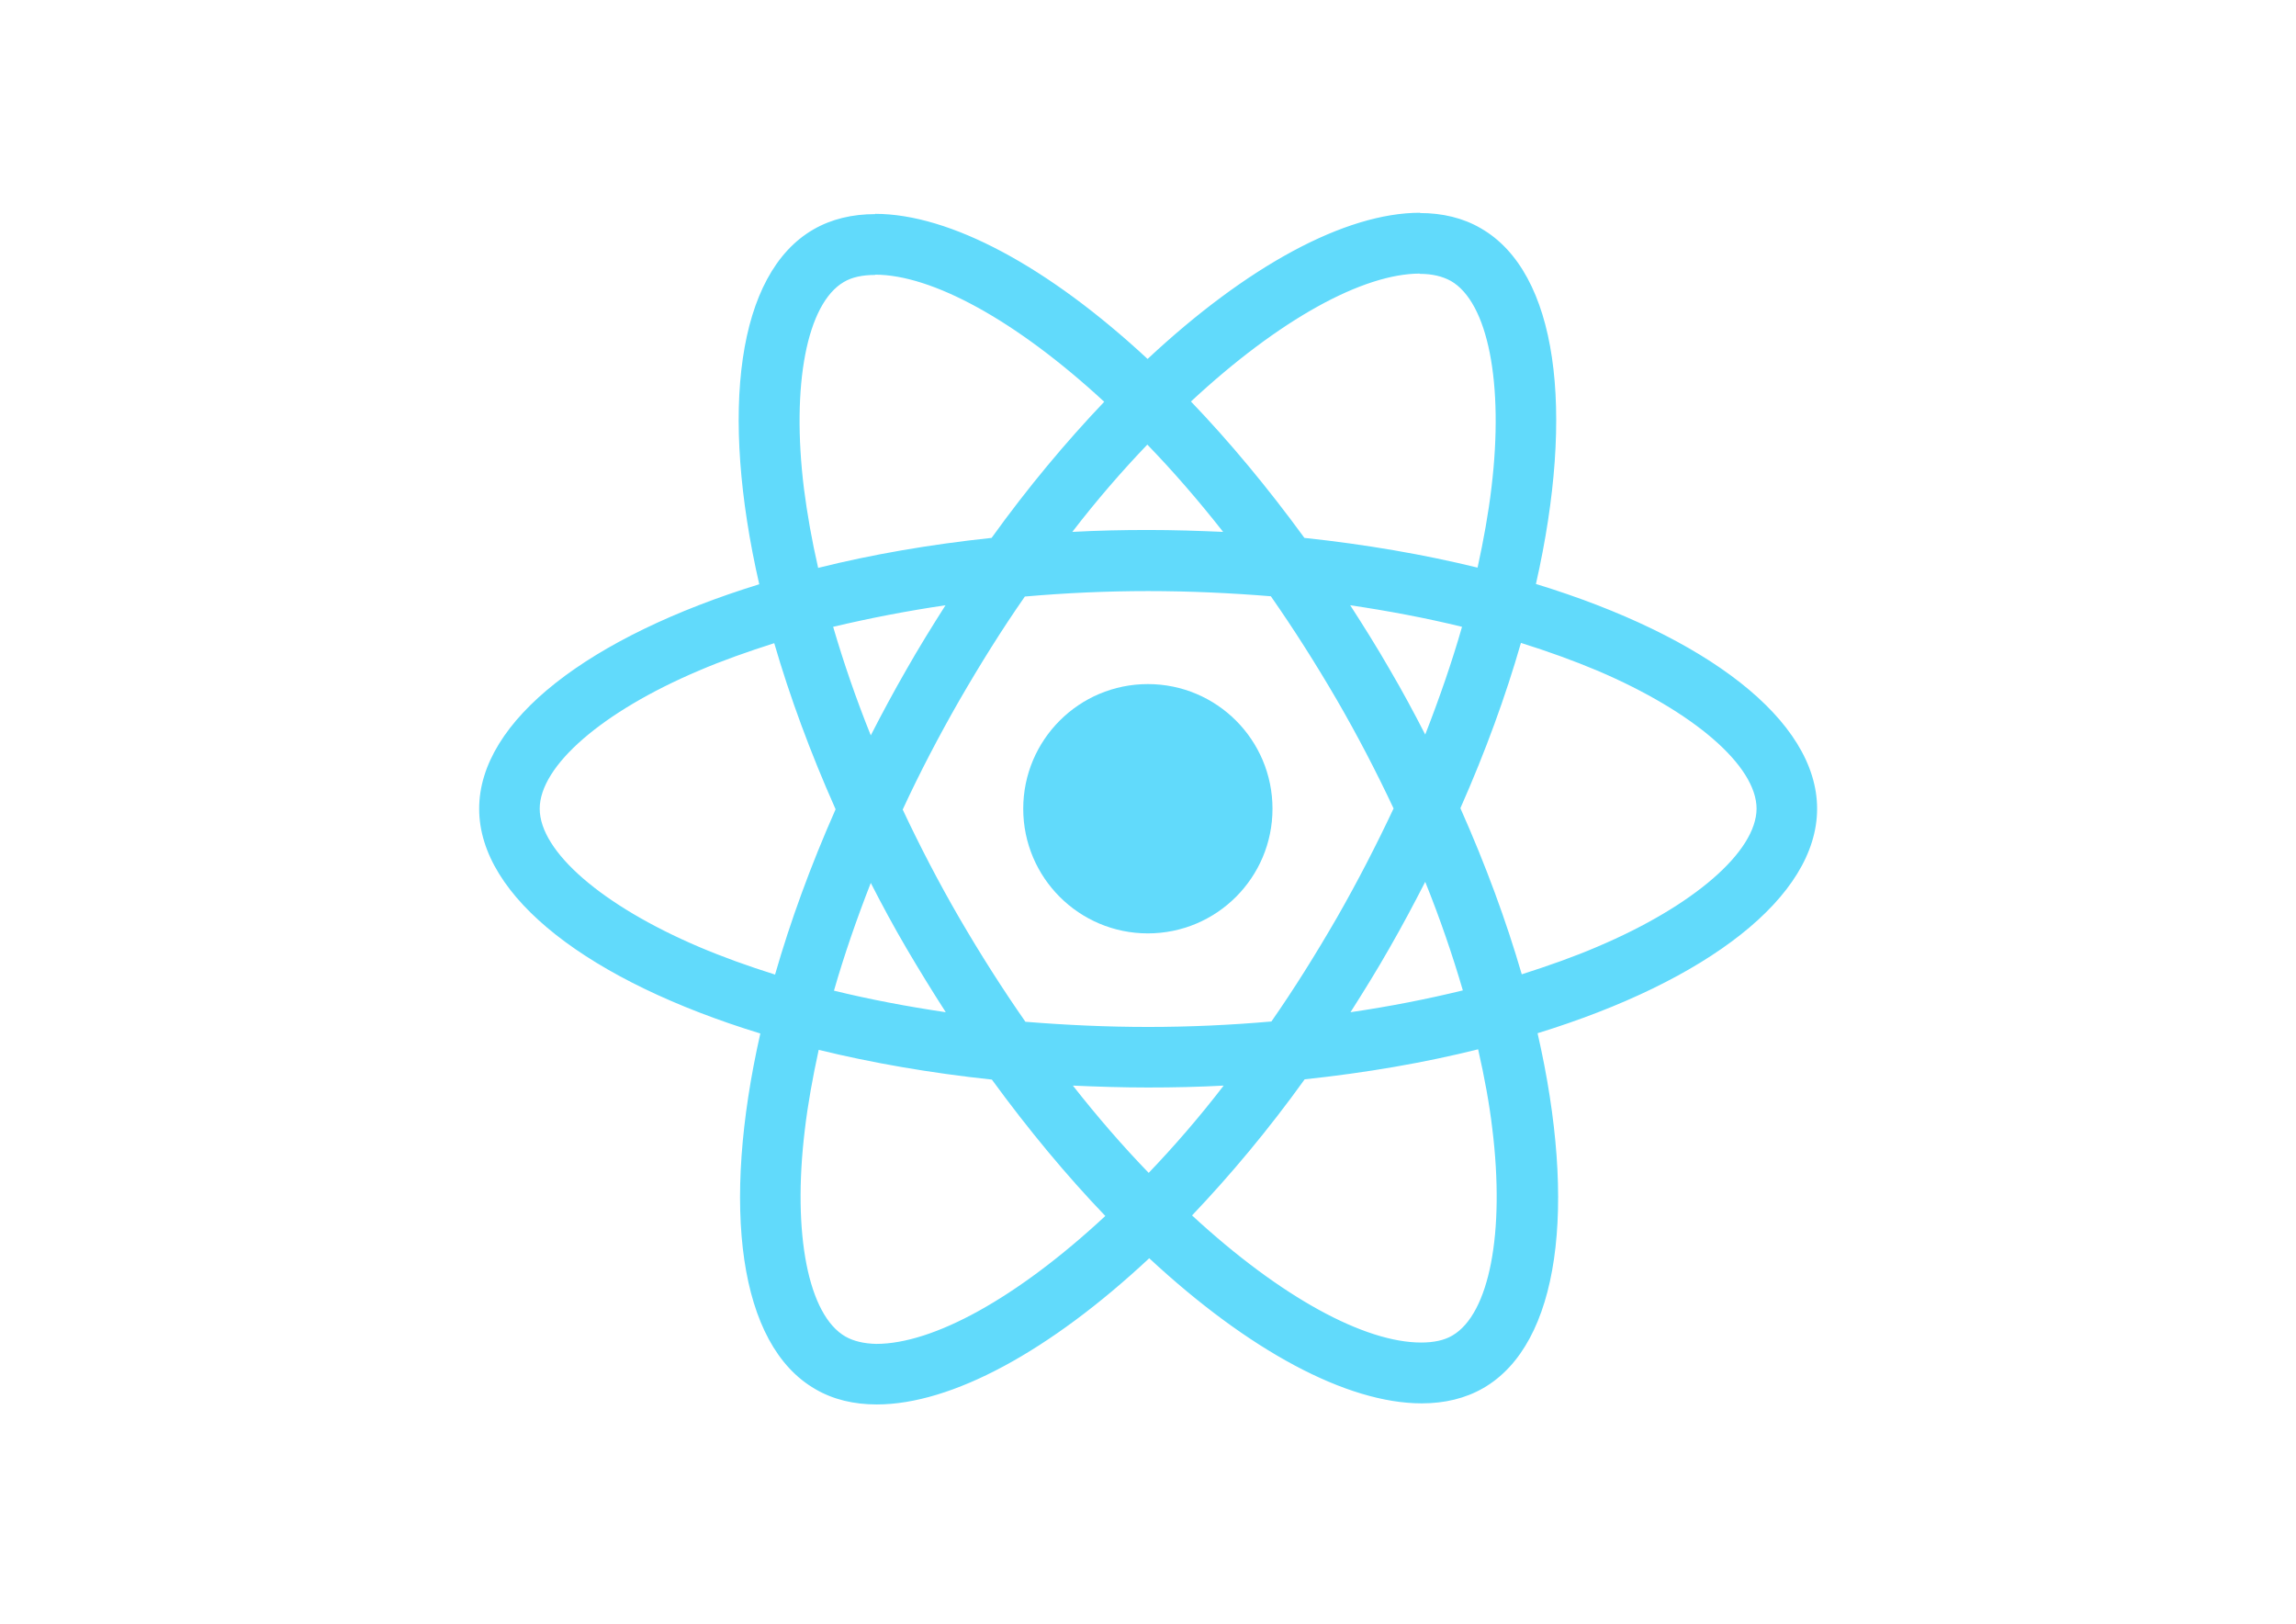
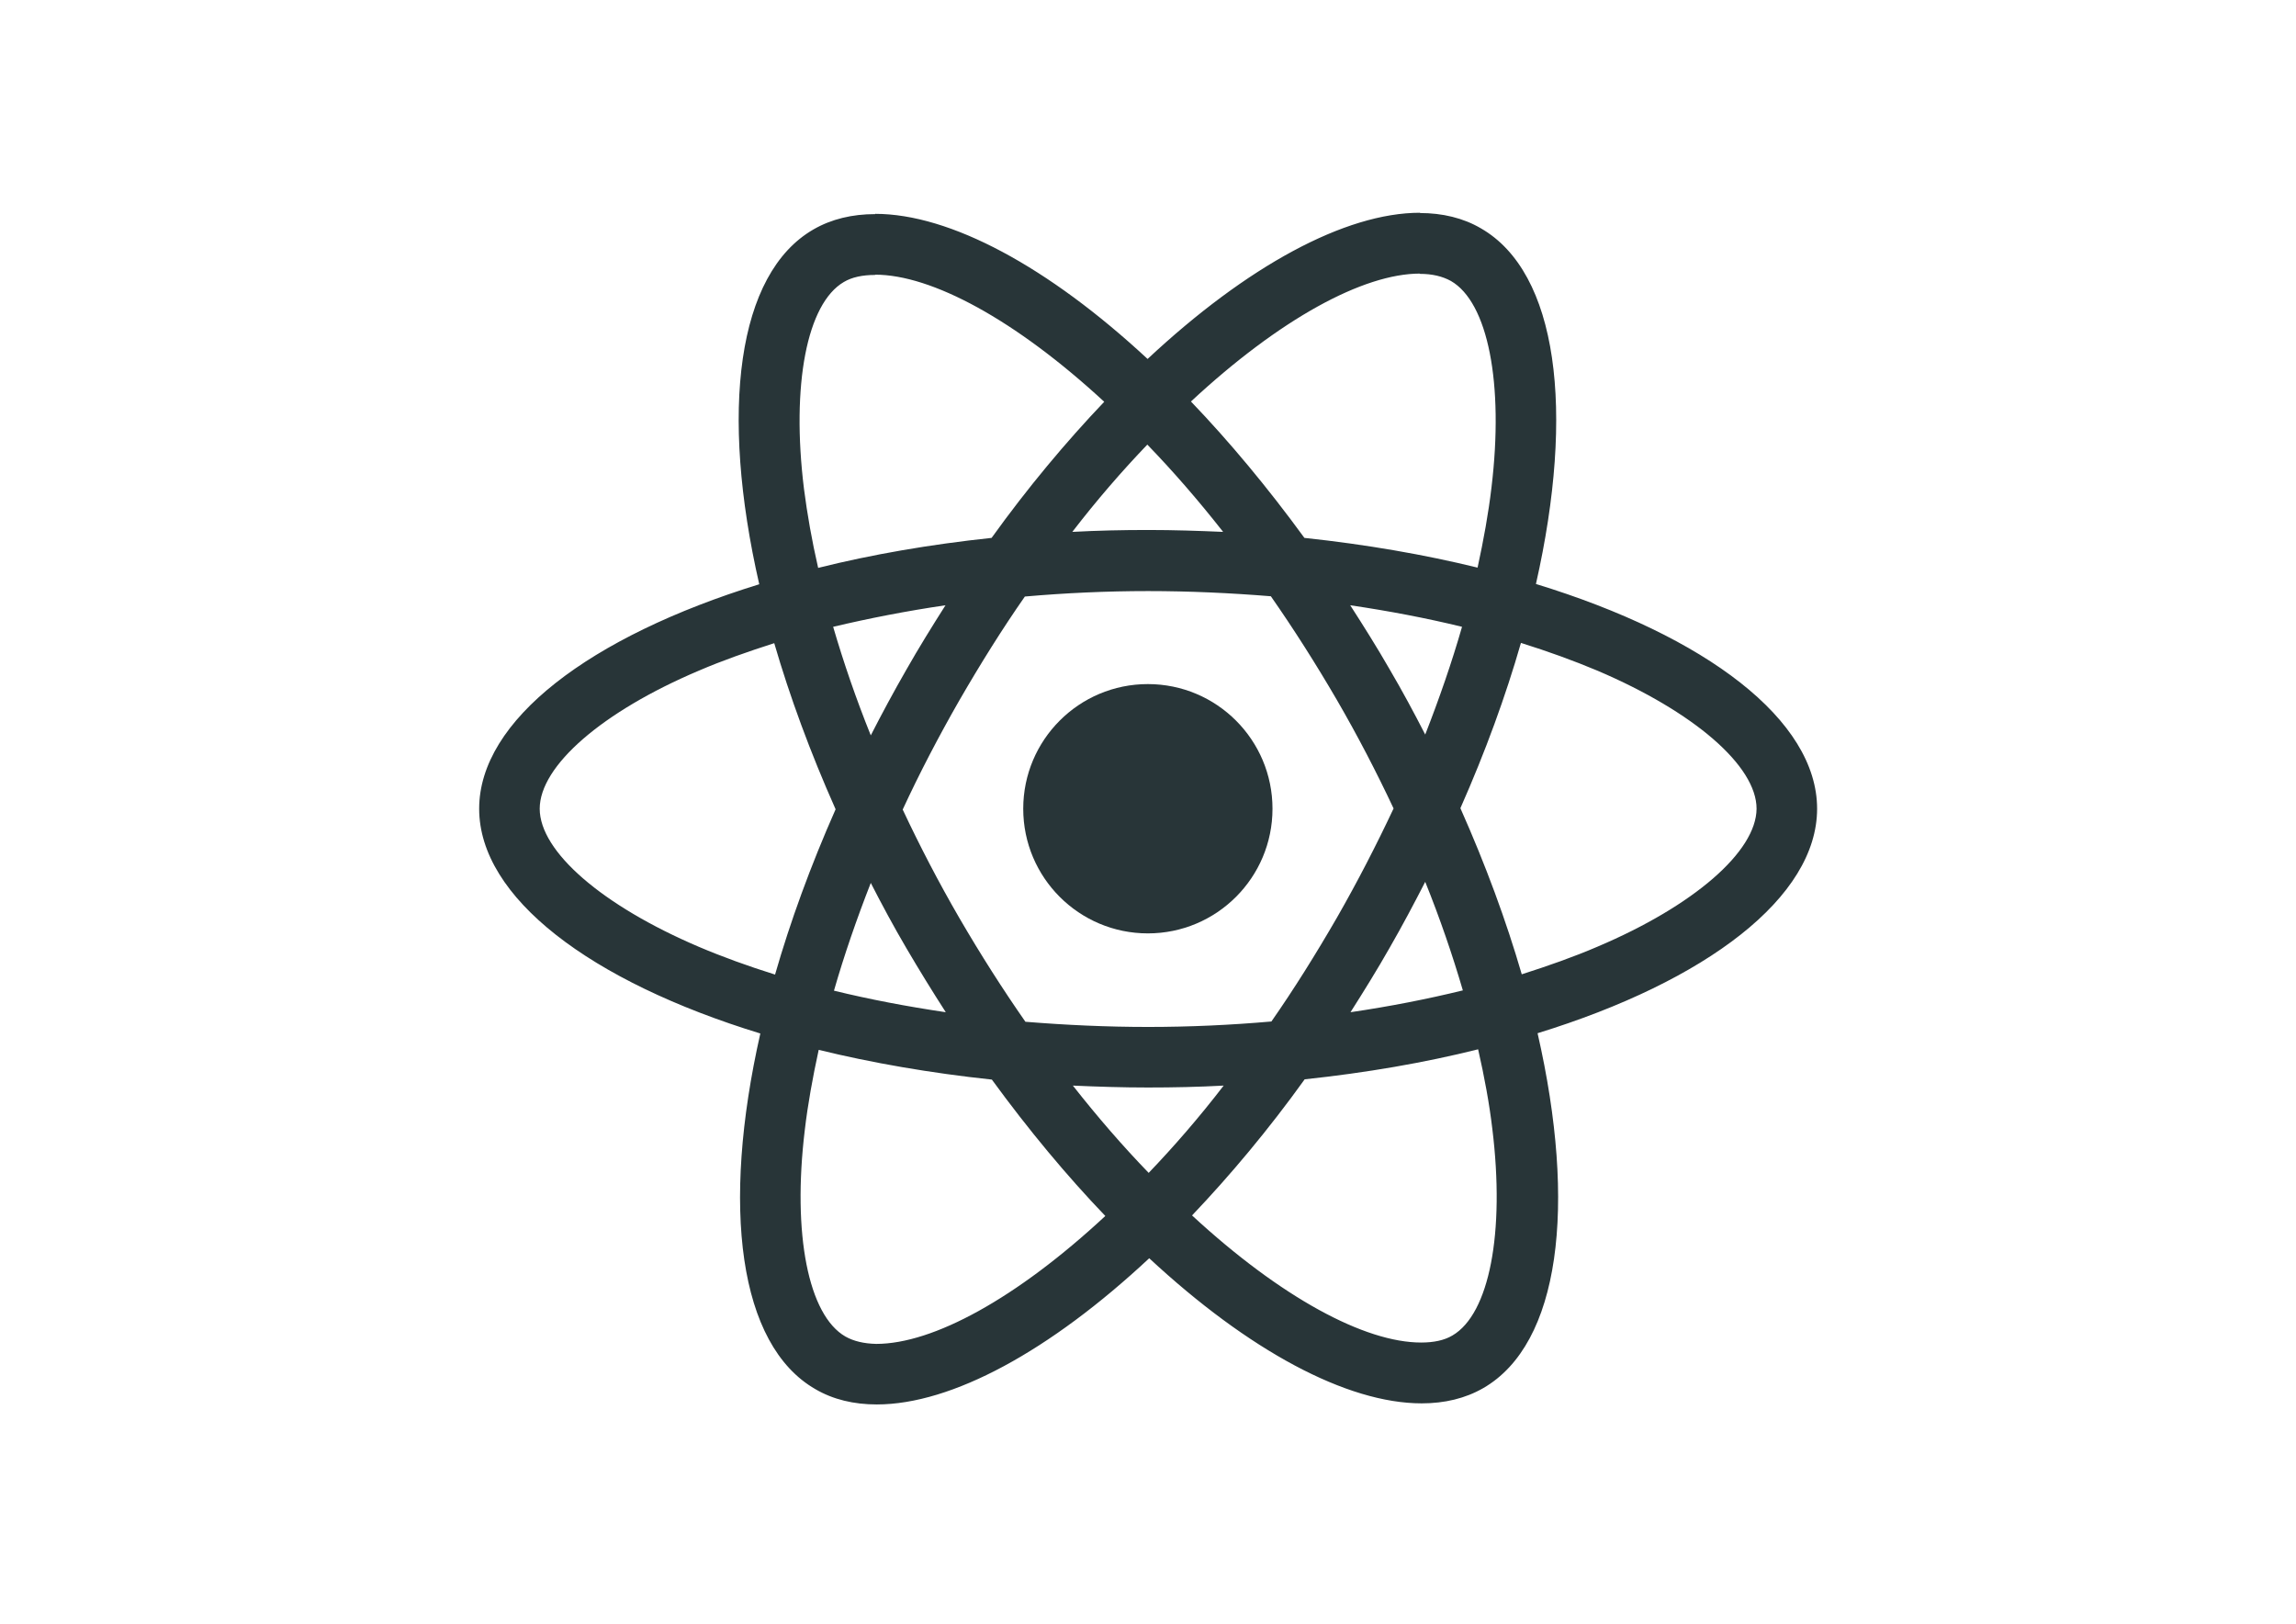
<svg xmlns="http://www.w3.org/2000/svg" viewBox="0 0 841.9 595.3">
-   <g fill="#61DAFB">
+   <g fill="#283538">
    <path d="M666.3 296.5c0-32.5-40.7-63.3-103.1-82.4 14.4-63.6 8-114.2-20.2-130.4-6.5-3.8-14.1-5.6-22.4-5.6v22.3c4.6 0 8.3.9 11.4 2.6 13.6 7.8 19.5 37.5 14.9 75.7-1.1 9.4-2.9 19.3-5.1 29.4-19.6-4.8-41-8.5-63.5-10.9-13.5-18.5-27.5-35.3-41.6-50 32.6-30.3 63.2-46.9 84-46.9V78c-27.5 0-63.5 19.6-99.9 53.6-36.4-33.8-72.4-53.2-99.9-53.2v22.3c20.7 0 51.4 16.5 84 46.6-14 14.7-28 31.4-41.3 49.9-22.6 2.4-44 6.1-63.6 11-2.3-10-4-19.7-5.2-29-4.7-38.2 1.1-67.9 14.6-75.8 3-1.8 6.9-2.6 11.5-2.6V78.5c-8.4 0-16 1.8-22.6 5.6-28.1 16.2-34.4 66.7-19.9 130.1-62.2 19.2-102.7 49.9-102.7 82.3 0 32.5 40.7 63.3 103.1 82.4-14.4 63.6-8 114.2 20.2 130.4 6.5 3.8 14.1 5.6 22.5 5.6 27.5 0 63.5-19.6 99.9-53.6 36.4 33.8 72.4 53.2 99.9 53.2 8.4 0 16-1.8 22.6-5.6 28.1-16.2 34.4-66.7 19.9-130.1 62-19.1 102.5-49.9 102.5-82.3zm-130.2-66.7c-3.7 12.9-8.3 26.2-13.5 39.5-4.1-8-8.4-16-13.1-24-4.6-8-9.5-15.8-14.4-23.4 14.2 2.1 27.9 4.7 41 7.9zm-45.8 106.5c-7.8 13.5-15.8 26.3-24.1 38.2-14.9 1.3-30 2-45.2 2-15.1 0-30.2-.7-45-1.9-8.3-11.9-16.4-24.6-24.2-38-7.6-13.1-14.5-26.4-20.8-39.8 6.2-13.4 13.2-26.8 20.7-39.9 7.8-13.5 15.8-26.3 24.1-38.2 14.9-1.3 30-2 45.2-2 15.1 0 30.2.7 45 1.9 8.3 11.9 16.4 24.6 24.2 38 7.6 13.1 14.5 26.4 20.8 39.8-6.3 13.4-13.2 26.8-20.7 39.9zm32.3-13c5.4 13.4 10 26.8 13.8 39.8-13.1 3.2-26.9 5.9-41.2 8 4.9-7.7 9.8-15.6 14.4-23.7 4.6-8 8.9-16.1 13-24.1zM421.2 430c-9.3-9.6-18.6-20.3-27.8-32 9 .4 18.2.7 27.5.7 9.4 0 18.7-.2 27.8-.7-9 11.7-18.3 22.4-27.5 32zm-74.4-58.9c-14.2-2.1-27.9-4.7-41-7.9 3.7-12.9 8.3-26.2 13.5-39.5 4.1 8 8.4 16 13.1 24 4.7 8 9.5 15.8 14.4 23.4zM420.7 163c9.3 9.6 18.6 20.3 27.8 32-9-.4-18.2-.7-27.5-.7-9.4 0-18.7.2-27.8.7 9-11.7 18.3-22.4 27.5-32zm-74 58.9c-4.9 7.7-9.8 15.6-14.4 23.7-4.6 8-8.9 16-13 24-5.4-13.4-10-26.8-13.8-39.8 13.1-3.1 26.9-5.8 41.2-7.9zm-90.5 125.2c-35.4-15.1-58.3-34.9-58.3-50.6 0-15.7 22.9-35.6 58.3-50.6 8.6-3.7 18-7 27.7-10.1 5.7 19.6 13.2 40 22.5 60.9-9.2 20.8-16.6 41.1-22.2 60.6-9.9-3.1-19.3-6.5-28-10.2zM310 490c-13.6-7.8-19.5-37.5-14.9-75.7 1.1-9.4 2.9-19.3 5.1-29.4 19.6 4.8 41 8.5 63.5 10.9 13.5 18.5 27.5 35.3 41.6 50-32.6 30.3-63.2 46.9-84 46.9-4.5-.1-8.3-1-11.3-2.7zm237.2-76.2c4.7 38.2-1.1 67.9-14.6 75.8-3 1.8-6.9 2.6-11.5 2.6-20.7 0-51.4-16.5-84-46.6 14-14.7 28-31.4 41.3-49.9 22.6-2.4 44-6.1 63.6-11 2.3 10.1 4.1 19.8 5.2 29.1zm38.5-66.7c-8.6 3.7-18 7-27.7 10.1-5.7-19.6-13.2-40-22.5-60.9 9.2-20.8 16.6-41.1 22.2-60.6 9.9 3.1 19.3 6.5 28.1 10.2 35.4 15.1 58.3 34.9 58.3 50.6-.1 15.7-23 35.6-58.4 50.6zM320.8 78.4z" />
    <circle cx="420.9" cy="296.5" r="45.7" />
    <path d="M520.5 78.1z" />
  </g>
</svg>
